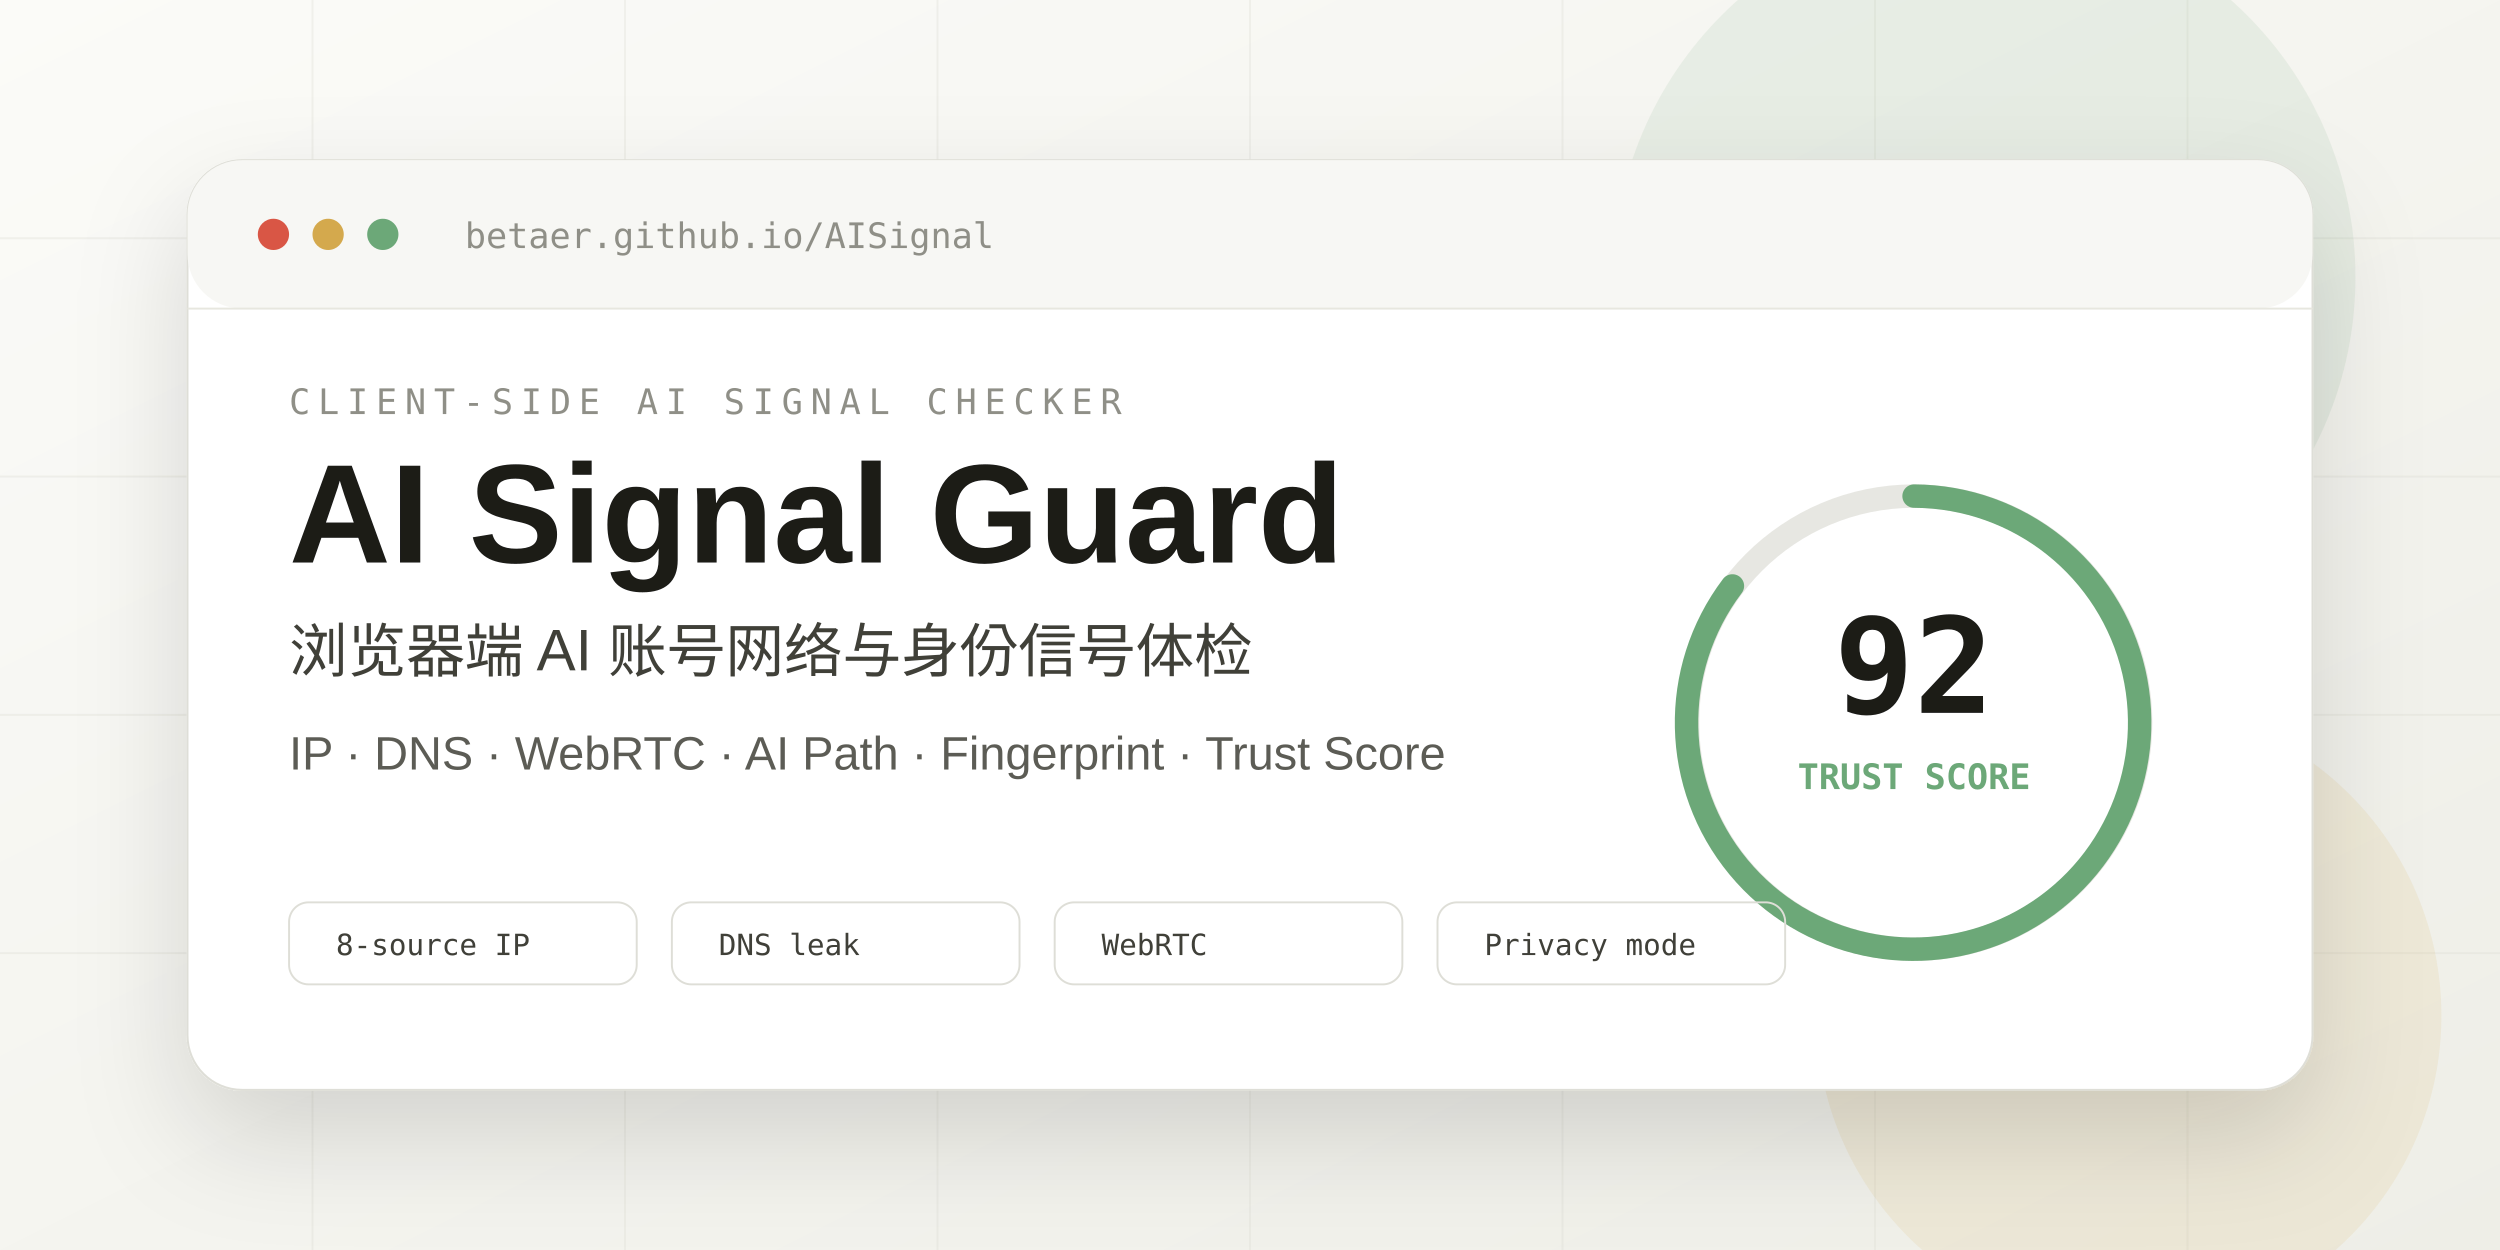
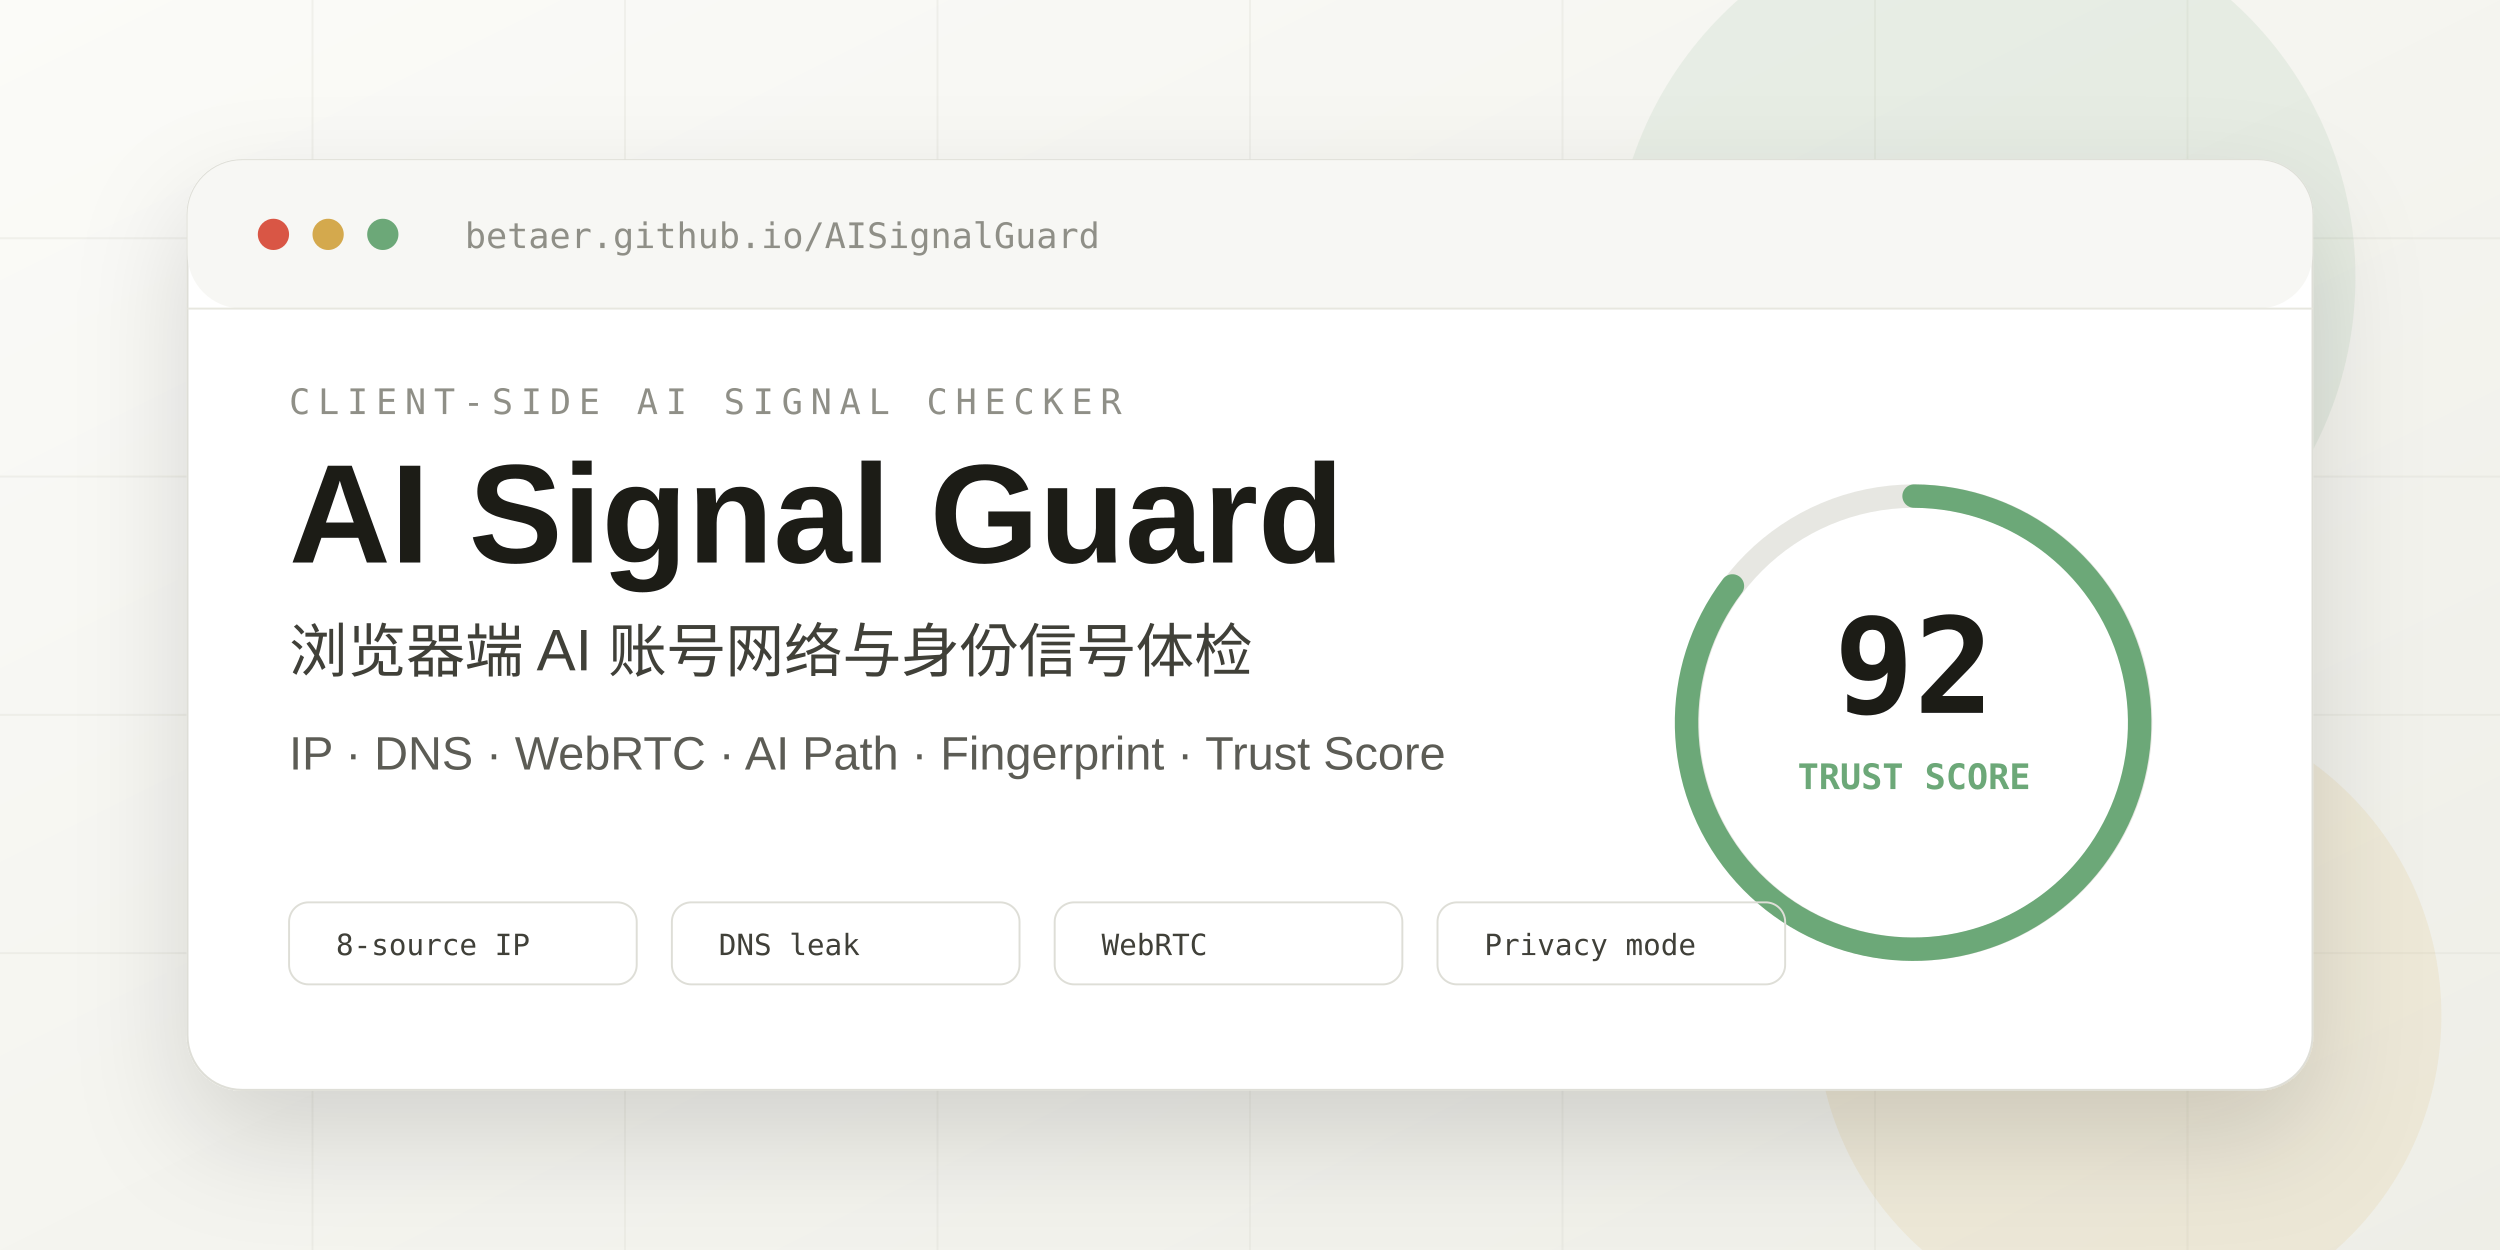
<svg xmlns="http://www.w3.org/2000/svg" width="1280" height="640" viewBox="0 0 1280 640" role="img" aria-labelledby="title desc">
  <defs>
    <linearGradient id="paper" x1="0" x2="1" y1="0" y2="1">
      <stop offset="0" stop-color="#fbfbf8" />
      <stop offset="1" stop-color="#eeeee7" />
    </linearGradient>
    <filter id="softShadow" x="-20%" y="-20%" width="140%" height="140%">
      <feDropShadow dx="0" dy="24" stdDeviation="28" flood-color="#1f1f19" flood-opacity="0.14" />
    </filter>
  </defs>
  <rect width="1280" height="640" fill="url(#paper)" />
  <path d="M0 122H1280M0 244H1280M0 366H1280M0 488H1280M160 0V640M320 0V640M480 0V640M640 0V640M800 0V640M960 0V640M1120 0V640" stroke="#d9d9d0" stroke-width="1" opacity="0.32" />
  <circle cx="1016" cy="142" r="190" fill="#7aa981" opacity="0.12" />
  <circle cx="1090" cy="520" r="160" fill="#d4a94d" opacity="0.12" />
  <g filter="url(#softShadow)">
    <rect x="96" y="82" width="1088" height="476" rx="28" fill="#ffffff" stroke="#deded7" />
    <rect x="96" y="82" width="1088" height="76" rx="28" fill="#f7f7f4" />
    <path d="M96 158H1184" stroke="#e7e7df" />
    <circle cx="140" cy="120" r="8" fill="#d95745" />
    <circle cx="168" cy="120" r="8" fill="#d4a94d" />
    <circle cx="196" cy="120" r="8" fill="#6ca878" />
-     <text x="238" y="127" fill="#8f8f87" font-family="ui-monospace, SFMono-Regular, Menlo, Consolas, monospace" font-size="18">betaer.github.io/AISignal</text>
+     <text x="238" y="127" fill="#8f8f87" font-family="ui-monospace, SFMono-Regular, Menlo, Consolas, monospace" font-size="18">betaer.github.io/AISignalGuard</text>
    <g transform="translate(148 212)">
      <text x="0" y="0" fill="#8f8f87" font-family="ui-monospace, SFMono-Regular, Menlo, Consolas, monospace" font-size="18" letter-spacing="4">CLIENT-SIDE AI SIGNAL CHECKER</text>
      <text x="0" y="76" fill="#1a1a18" font-family="-apple-system, BlinkMacSystemFont, Helvetica Neue, PingFang SC, Microsoft YaHei, Arial, sans-serif" font-size="72" font-weight="700">AI Signal Guard</text>
      <text x="0" y="132" fill="#3f3f39" font-family="-apple-system, BlinkMacSystemFont, Helvetica Neue, PingFang SC, Microsoft YaHei, Arial, sans-serif" font-size="30">浏览器端 AI 账号网络与身份信号体检</text>
      <text x="0" y="182" fill="#5c5c55" font-family="-apple-system, BlinkMacSystemFont, Helvetica Neue, PingFang SC, Microsoft YaHei, Arial, sans-serif" font-size="24">IP · DNS · WebRTC · AI Path · Fingerprint · Trust Score</text>
    </g>
    <g transform="translate(830 220)">
      <circle cx="150" cy="150" r="116" fill="none" stroke="#e7e7e2" stroke-width="12" />
      <path d="M150 34a116 116 0 1 1-93 46" fill="none" stroke="#6ca878" stroke-width="12" stroke-linecap="round" />
      <text x="150" y="145" text-anchor="middle" fill="#1a1a18" font-family="ui-monospace, SFMono-Regular, Menlo, Consolas, monospace" font-size="68" font-weight="700">92</text>
      <text x="150" y="184" text-anchor="middle" fill="#6ca878" font-family="ui-monospace, SFMono-Regular, Menlo, Consolas, monospace" font-size="18" font-weight="700">TRUST SCORE</text>
    </g>
    <g transform="translate(148 462)" fill="none" stroke="#deded7">
      <rect width="178" height="42" rx="10" />
      <rect x="196" width="178" height="42" rx="10" />
      <rect x="392" width="178" height="42" rx="10" />
      <rect x="588" width="178" height="42" rx="10" />
    </g>
    <g transform="translate(172 489)" fill="#3f3f39" font-family="ui-monospace, SFMono-Regular, Menlo, Consolas, monospace" font-size="15">
      <text>8-source IP</text>
      <text x="196">DNS leak</text>
      <text x="392">WebRTC</text>
      <text x="588">Privacy mode</text>
    </g>
  </g>
</svg>
